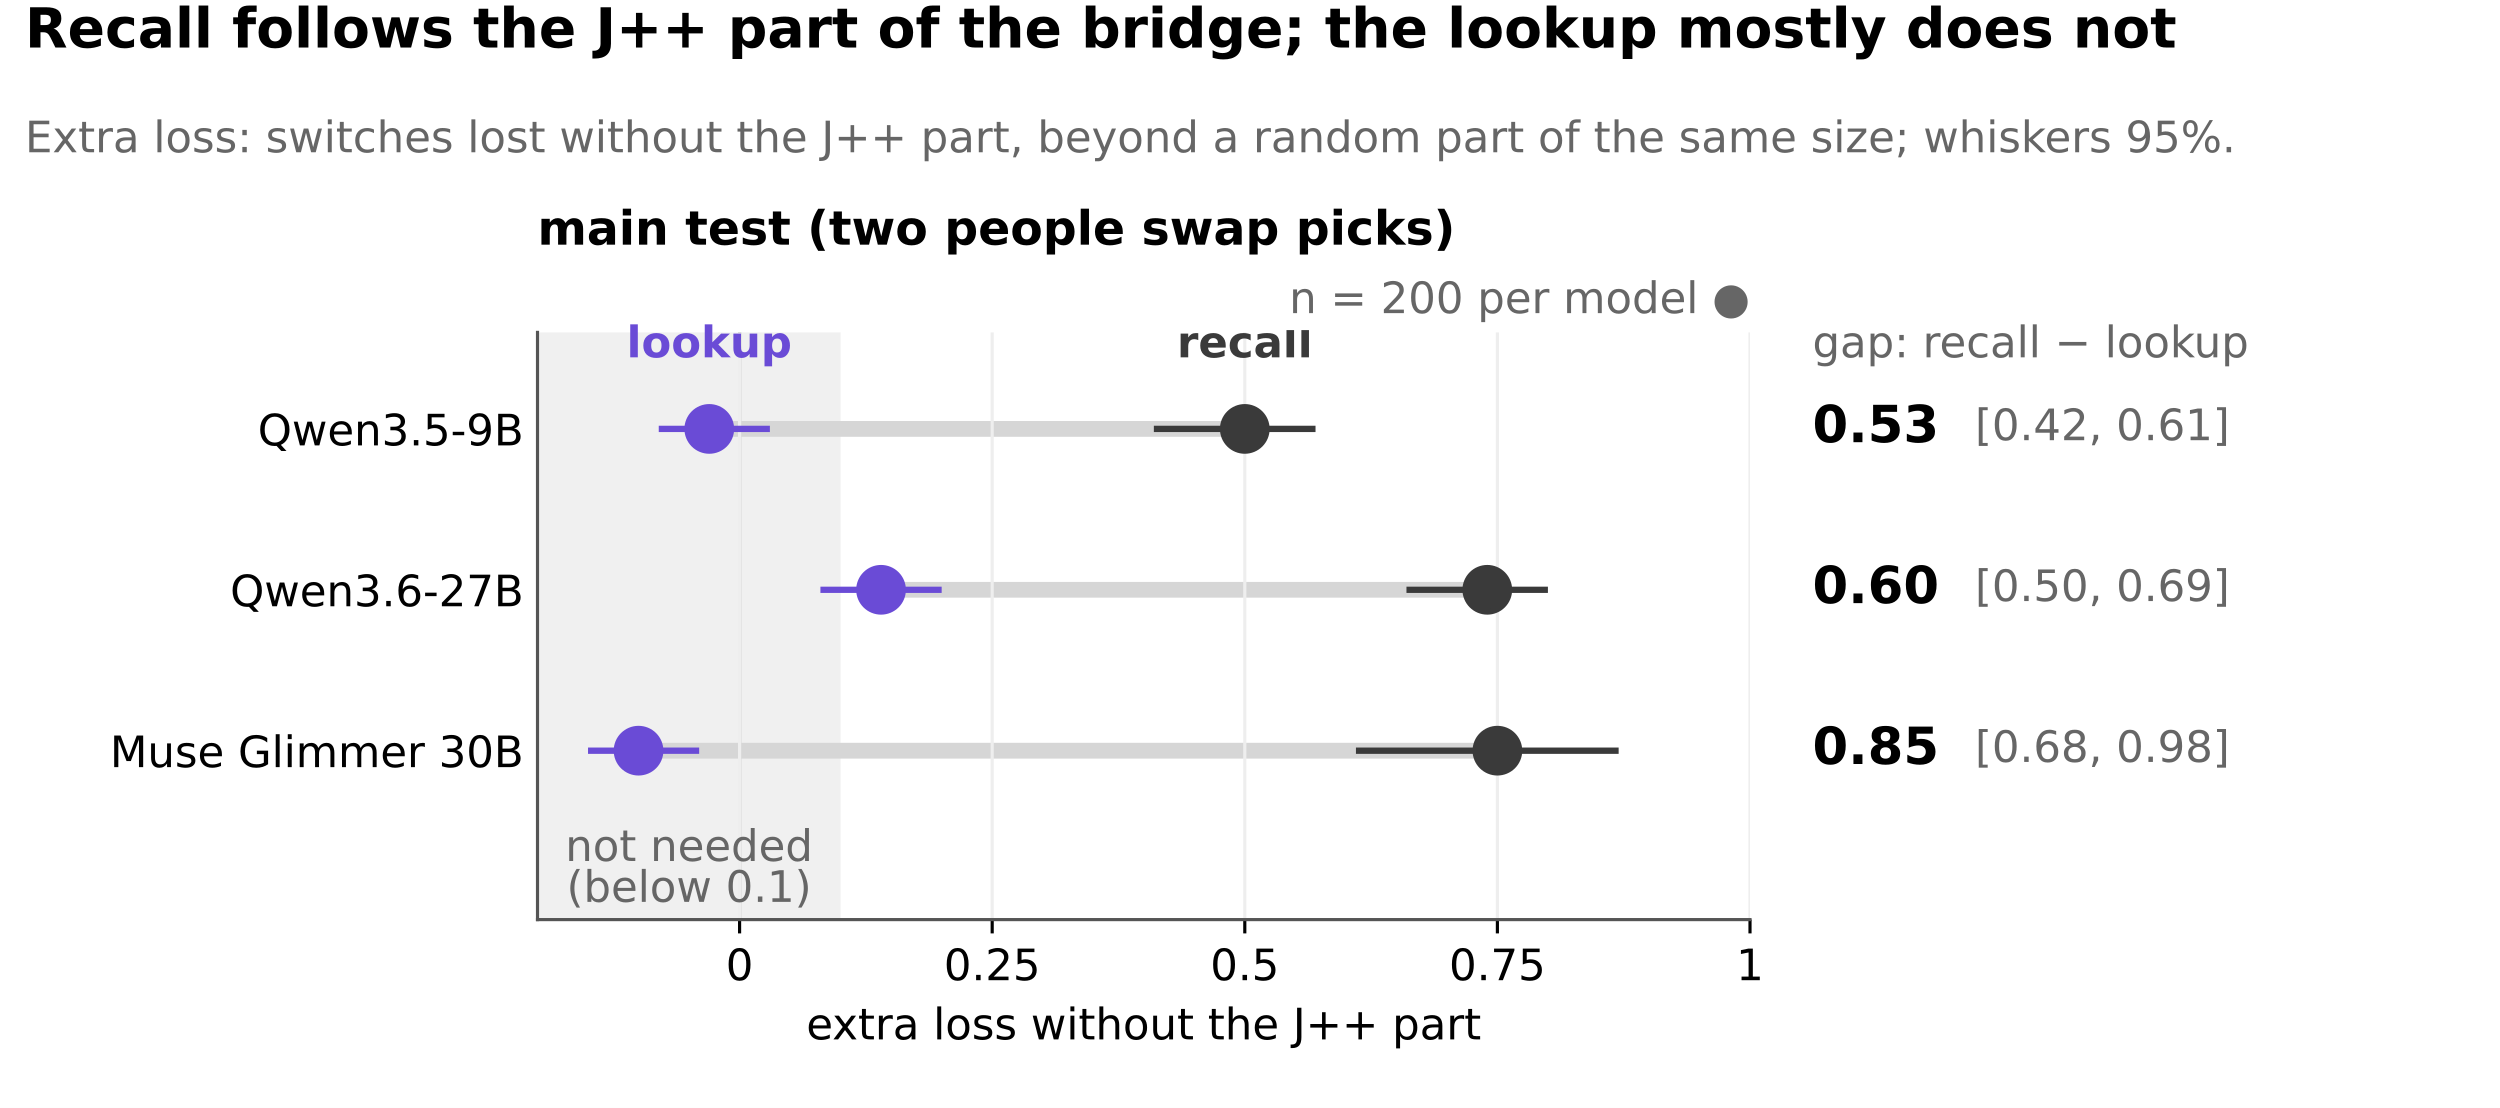
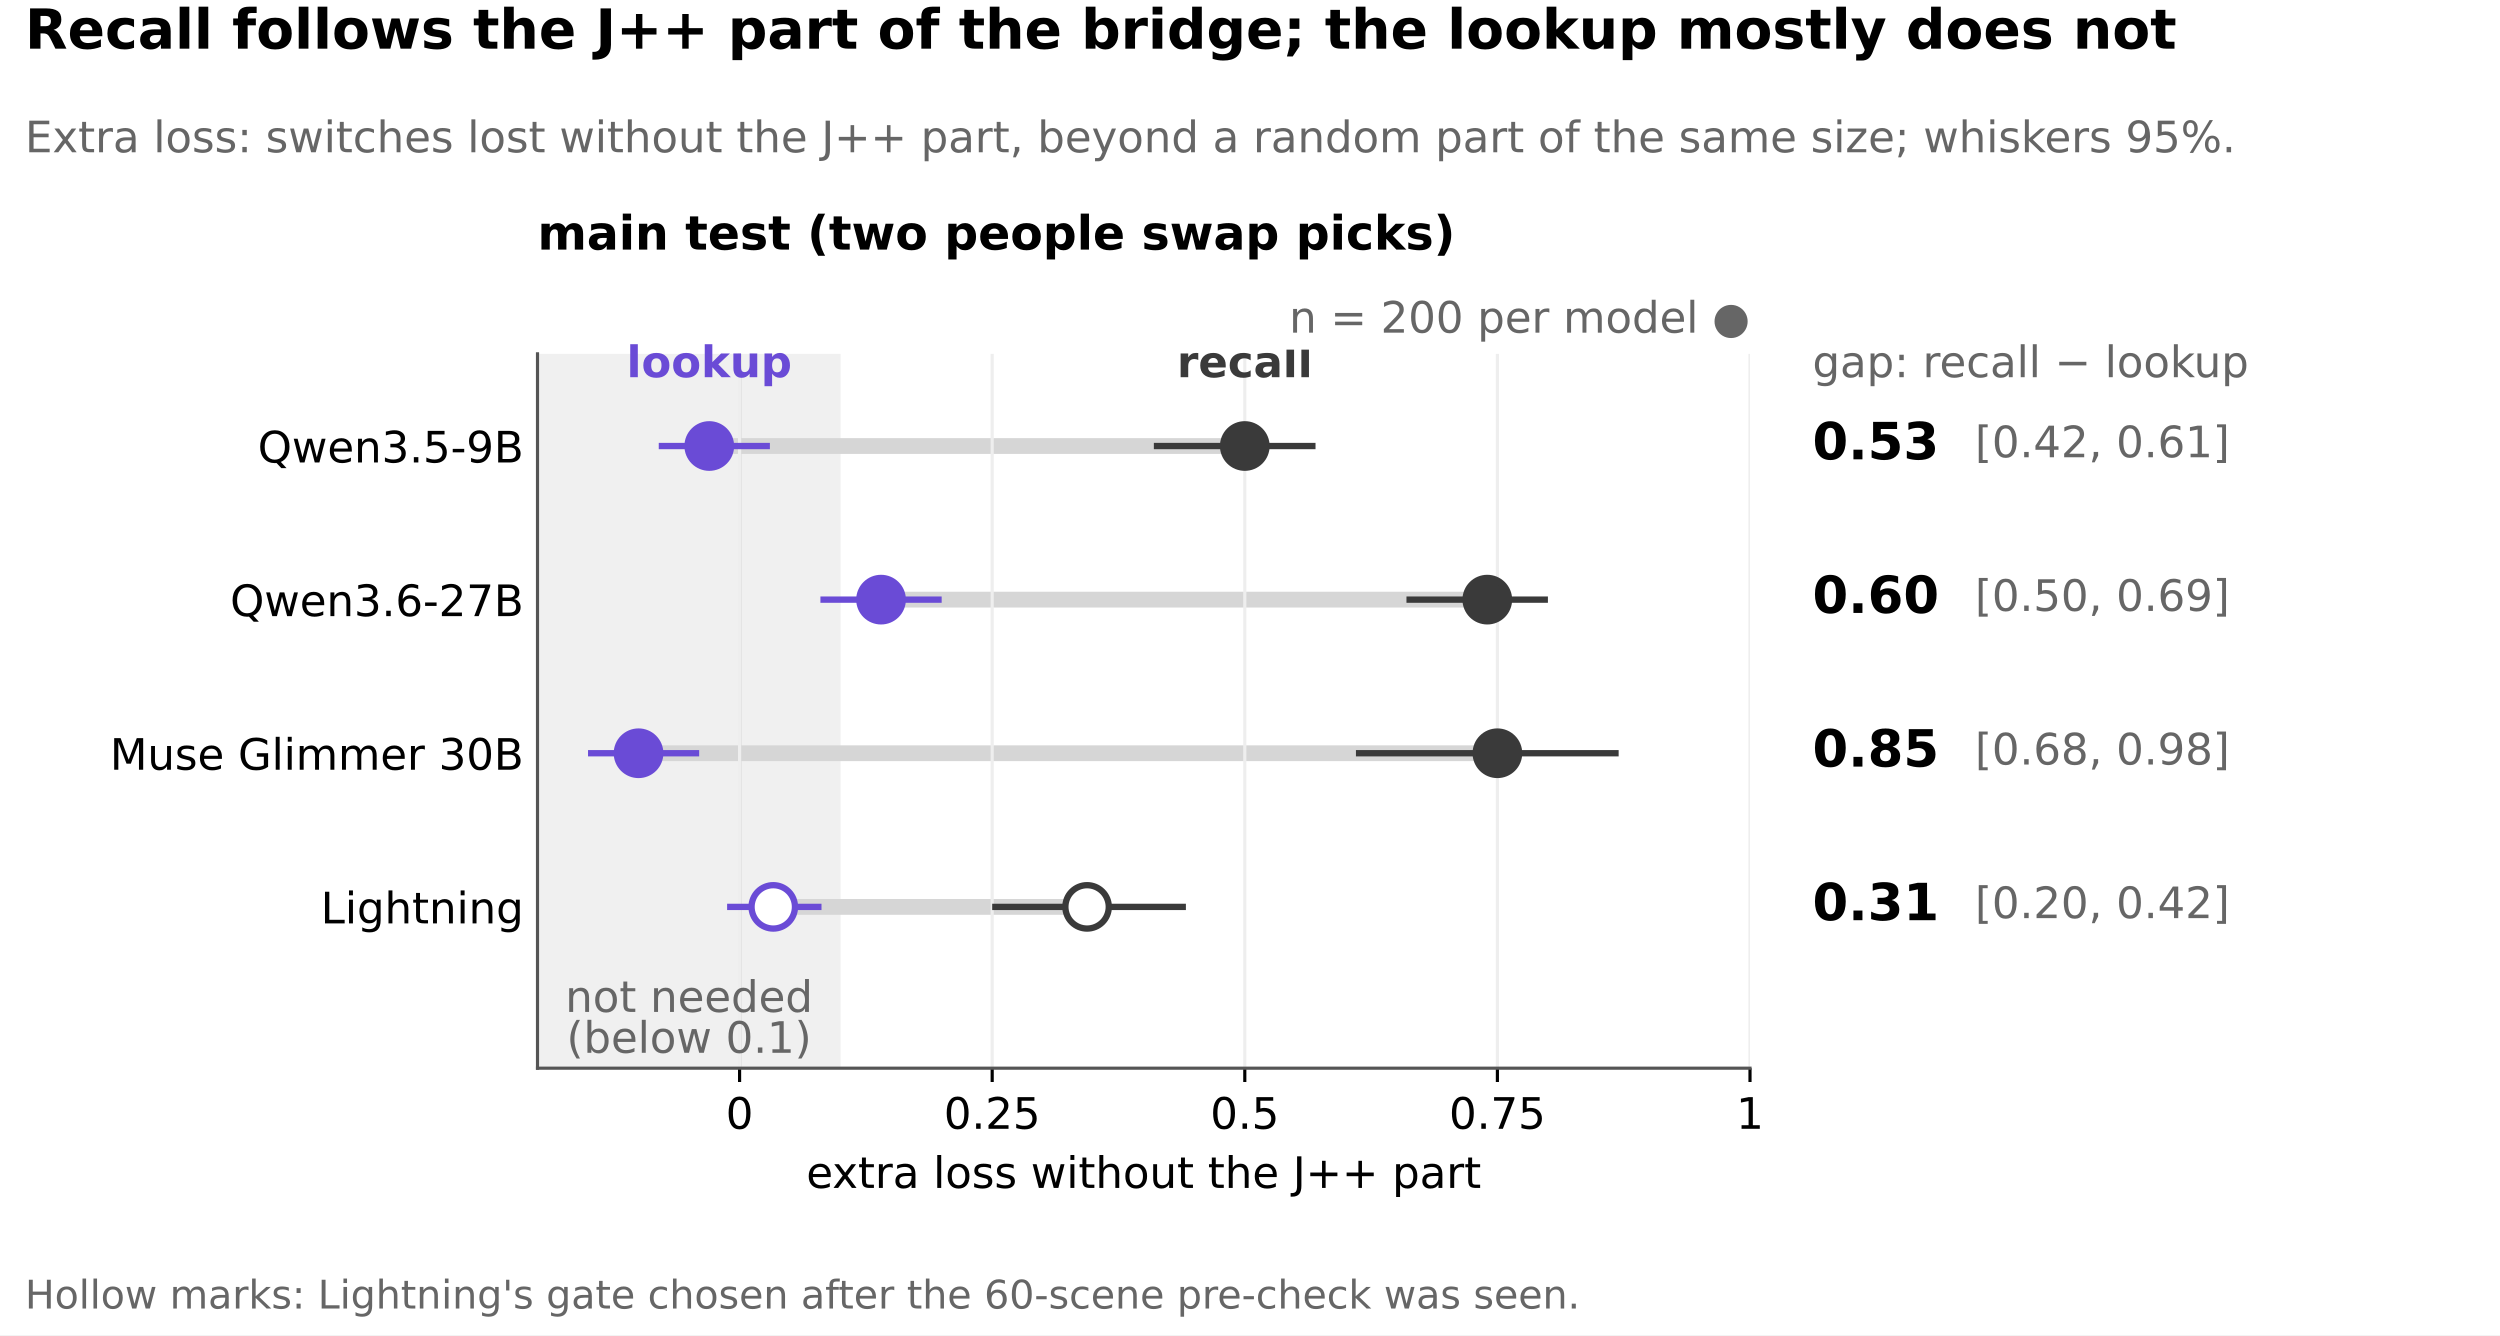
- <svg xmlns="http://www.w3.org/2000/svg" xmlns:xlink="http://www.w3.org/1999/xlink" width="633.6pt" height="280.8pt" viewBox="0 0 633.6 280.8" version="1.1">
+ <svg xmlns="http://www.w3.org/2000/svg" xmlns:xlink="http://www.w3.org/1999/xlink" width="633.6pt" height="338.4pt" viewBox="0 0 633.6 338.4" version="1.1">
  <defs>
    <style type="text/css">*{stroke-linejoin: round; stroke-linecap: butt}</style>
  </defs>
  <g id="figure_1">
    <g id="patch_1">
-       <path d="M 0 280.8  L 633.6 280.8  L 633.6 0  L 0 0  z " style="fill: #ffffff" />
+       <path d="M 0 338.4  L 633.6 338.4  L 633.6 0  L 0 0  z " style="fill: #ffffff" />
    </g>
    <g id="axes_1">
      <g id="patch_2">
-         <path d="M 136.224 233.064  L 443.52 233.064  L 443.52 84.24  L 136.224 84.24  z " style="fill: #ffffff" />
+         <path d="M 136.224 270.72  L 443.52 270.72  L 443.52 89.676  L 136.224 89.676  z " style="fill: #ffffff" />
      </g>
      <g id="patch_3">
-         <path d="M 136.224 233.064  L 213.048 233.064  L 213.048 84.24  L 136.224 84.24  z " clip-path="url(#p2a94fa64fc)" style="fill: #f0f0f0" />
+         <path d="M 136.224 270.72  L 213.048 270.72  L 213.048 89.676  L 136.224 89.676  z " clip-path="url(#p7e24c1a29e)" style="fill: #f0f0f0" />
      </g>
      <g id="line2d_1">
-         <path d="M 187.44 233.064  L 187.44 84.24  " clip-path="url(#p2a94fa64fc)" style="fill: none; stroke: #999999; stroke-width: 0.8; stroke-linecap: square" />
+         <path d="M 187.44 270.72  L 187.44 89.676  " clip-path="url(#p7e24c1a29e)" style="fill: none; stroke: #999999; stroke-width: 0.8; stroke-linecap: square" />
      </g>
      <g id="line2d_2">
-         <path d="M 179.758 108.704  L 315.48 108.704  " clip-path="url(#p2a94fa64fc)" style="fill: none; stroke: #d6d6d6; stroke-width: 4" />
+         <path d="M 179.758 113.037  L 315.48 113.037  " clip-path="url(#p7e24c1a29e)" style="fill: none; stroke: #d6d6d6; stroke-width: 4" />
      </g>
      <g id="line2d_3">
-         <path d="M 223.291 149.478  L 376.939 149.478  " clip-path="url(#p2a94fa64fc)" style="fill: none; stroke: #d6d6d6; stroke-width: 4" />
+         <path d="M 223.291 151.971  L 376.939 151.971  " clip-path="url(#p7e24c1a29e)" style="fill: none; stroke: #d6d6d6; stroke-width: 4" />
      </g>
      <g id="line2d_4">
-         <path d="M 161.832 190.252  L 379.5 190.252  " clip-path="url(#p2a94fa64fc)" style="fill: none; stroke: #d6d6d6; stroke-width: 4" />
+         <path d="M 161.832 190.905  L 379.5 190.905  " clip-path="url(#p7e24c1a29e)" style="fill: none; stroke: #d6d6d6; stroke-width: 4" />
+       </g>
+       <g id="line2d_5">
+         <path d="M 195.976 229.839  L 275.51 229.839  " clip-path="url(#p7e24c1a29e)" style="fill: none; stroke: #d6d6d6; stroke-width: 4" />
      </g>
      <g id="matplotlib.axis_1">
        <g id="xtick_1">
-           <g id="line2d_5">
-             <path d="M 187.44 233.064  L 187.44 84.24  " clip-path="url(#p2a94fa64fc)" style="fill: none; stroke: #eeeeee; stroke-width: 0.8; stroke-linecap: square" />
-           </g>
          <g id="line2d_6">
+             <path d="M 187.44 270.72  L 187.44 89.676  " clip-path="url(#p7e24c1a29e)" style="fill: none; stroke: #eeeeee; stroke-width: 0.8; stroke-linecap: square" />
+           </g>
+           <g id="line2d_7">
            <defs>
-               <path id="m8c0e826410" d="M 0 0  L 0 3.5  " style="stroke: #000000; stroke-width: 0.8" />
+               <path id="m376642a52e" d="M 0 0  L 0 3.5  " style="stroke: #000000; stroke-width: 0.8" />
            </defs>
            <g>
-               <use xlink:href="#m8c0e826410" x="187.44" y="233.064" style="stroke: #000000; stroke-width: 0.8" />
+               <use xlink:href="#m376642a52e" x="187.44" y="270.72" style="stroke: #000000; stroke-width: 0.8" />
            </g>
          </g>
          <g id="text_1">
-             <text style="font-size: 11px; font-family: 'DejaVu Sans'; text-anchor: middle" x="187.44" y="248.421" transform="rotate(-0 187.44 248.4214)">0</text>
+             <text style="font-size: 11px; font-family: 'DejaVu Sans'; text-anchor: middle" x="187.44" y="286.077" transform="rotate(-0 187.44 286.0774)">0</text>
          </g>
        </g>
        <g id="xtick_2">
-           <g id="line2d_7">
-             <path d="M 251.46 233.064  L 251.46 84.24  " clip-path="url(#p2a94fa64fc)" style="fill: none; stroke: #eeeeee; stroke-width: 0.8; stroke-linecap: square" />
-           </g>
          <g id="line2d_8">
-             <g>
-               <use xlink:href="#m8c0e826410" x="251.46" y="233.064" style="stroke: #000000; stroke-width: 0.8" />
+             <path d="M 251.46 270.72  L 251.46 89.676  " clip-path="url(#p7e24c1a29e)" style="fill: none; stroke: #eeeeee; stroke-width: 0.8; stroke-linecap: square" />
+           </g>
+           <g id="line2d_9">
+             <g>
+               <use xlink:href="#m376642a52e" x="251.46" y="270.72" style="stroke: #000000; stroke-width: 0.8" />
            </g>
          </g>
          <g id="text_2">
-             <text style="font-size: 11px; font-family: 'DejaVu Sans'; text-anchor: middle" x="251.46" y="248.421" transform="rotate(-0 251.46 248.4214)">0.25</text>
+             <text style="font-size: 11px; font-family: 'DejaVu Sans'; text-anchor: middle" x="251.46" y="286.077" transform="rotate(-0 251.46 286.0774)">0.25</text>
          </g>
        </g>
        <g id="xtick_3">
-           <g id="line2d_9">
-             <path d="M 315.48 233.064  L 315.48 84.24  " clip-path="url(#p2a94fa64fc)" style="fill: none; stroke: #eeeeee; stroke-width: 0.8; stroke-linecap: square" />
-           </g>
          <g id="line2d_10">
-             <g>
-               <use xlink:href="#m8c0e826410" x="315.48" y="233.064" style="stroke: #000000; stroke-width: 0.8" />
+             <path d="M 315.48 270.72  L 315.48 89.676  " clip-path="url(#p7e24c1a29e)" style="fill: none; stroke: #eeeeee; stroke-width: 0.8; stroke-linecap: square" />
+           </g>
+           <g id="line2d_11">
+             <g>
+               <use xlink:href="#m376642a52e" x="315.48" y="270.72" style="stroke: #000000; stroke-width: 0.8" />
            </g>
          </g>
          <g id="text_3">
-             <text style="font-size: 11px; font-family: 'DejaVu Sans'; text-anchor: middle" x="315.48" y="248.421" transform="rotate(-0 315.48 248.4214)">0.5</text>
+             <text style="font-size: 11px; font-family: 'DejaVu Sans'; text-anchor: middle" x="315.48" y="286.077" transform="rotate(-0 315.48 286.0774)">0.5</text>
          </g>
        </g>
        <g id="xtick_4">
-           <g id="line2d_11">
-             <path d="M 379.5 233.064  L 379.5 84.24  " clip-path="url(#p2a94fa64fc)" style="fill: none; stroke: #eeeeee; stroke-width: 0.8; stroke-linecap: square" />
-           </g>
          <g id="line2d_12">
-             <g>
-               <use xlink:href="#m8c0e826410" x="379.5" y="233.064" style="stroke: #000000; stroke-width: 0.8" />
+             <path d="M 379.5 270.72  L 379.5 89.676  " clip-path="url(#p7e24c1a29e)" style="fill: none; stroke: #eeeeee; stroke-width: 0.8; stroke-linecap: square" />
+           </g>
+           <g id="line2d_13">
+             <g>
+               <use xlink:href="#m376642a52e" x="379.5" y="270.72" style="stroke: #000000; stroke-width: 0.8" />
            </g>
          </g>
          <g id="text_4">
-             <text style="font-size: 11px; font-family: 'DejaVu Sans'; text-anchor: middle" x="379.5" y="248.421" transform="rotate(-0 379.5 248.4214)">0.75</text>
+             <text style="font-size: 11px; font-family: 'DejaVu Sans'; text-anchor: middle" x="379.5" y="286.077" transform="rotate(-0 379.5 286.0774)">0.75</text>
          </g>
        </g>
        <g id="xtick_5">
-           <g id="line2d_13">
-             <path d="M 443.52 233.064  L 443.52 84.24  " clip-path="url(#p2a94fa64fc)" style="fill: none; stroke: #eeeeee; stroke-width: 0.8; stroke-linecap: square" />
-           </g>
          <g id="line2d_14">
-             <g>
-               <use xlink:href="#m8c0e826410" x="443.52" y="233.064" style="stroke: #000000; stroke-width: 0.8" />
+             <path d="M 443.52 270.72  L 443.52 89.676  " clip-path="url(#p7e24c1a29e)" style="fill: none; stroke: #eeeeee; stroke-width: 0.8; stroke-linecap: square" />
+           </g>
+           <g id="line2d_15">
+             <g>
+               <use xlink:href="#m376642a52e" x="443.52" y="270.72" style="stroke: #000000; stroke-width: 0.8" />
            </g>
          </g>
          <g id="text_5">
-             <text style="font-size: 11px; font-family: 'DejaVu Sans'; text-anchor: middle" x="443.52" y="248.421" transform="rotate(-0 443.52 248.4214)">1</text>
+             <text style="font-size: 11px; font-family: 'DejaVu Sans'; text-anchor: middle" x="443.52" y="286.077" transform="rotate(-0 443.52 286.0774)">1</text>
          </g>
        </g>
        <g id="text_6">
-           <text style="font-size: 11px; font-family: 'DejaVu Sans'; text-anchor: middle" x="289.872" y="263.422" transform="rotate(-0 289.872 263.4223)">extra loss without the J++ part</text>
+           <text style="font-size: 11px; font-family: 'DejaVu Sans'; text-anchor: middle" x="289.872" y="301.078" transform="rotate(-0 289.872 301.0783)">extra loss without the J++ part</text>
        </g>
      </g>
      <g id="matplotlib.axis_2">
        <g id="ytick_1">
-           <g id="line2d_15" />
+           <g id="line2d_16" />
          <g id="text_7">
-             <text style="font-size: 11px; font-family: 'DejaVu Sans'; text-anchor: end" x="132.724" y="112.883" transform="rotate(-0 132.724 112.8829)">Qwen3.5-9B</text>
+             <text style="font-size: 11px; font-family: 'DejaVu Sans'; text-anchor: end" x="132.724" y="117.215" transform="rotate(-0 132.724 117.2152)">Qwen3.5-9B</text>
          </g>
        </g>
        <g id="ytick_2">
-           <g id="line2d_16" />
+           <g id="line2d_17" />
          <g id="text_8">
-             <text style="font-size: 11px; font-family: 'DejaVu Sans'; text-anchor: end" x="132.724" y="153.657" transform="rotate(-0 132.724 153.6566)">Qwen3.6-27B</text>
+             <text style="font-size: 11px; font-family: 'DejaVu Sans'; text-anchor: end" x="132.724" y="156.149" transform="rotate(-0 132.724 156.1494)">Qwen3.6-27B</text>
          </g>
        </g>
        <g id="ytick_3">
-           <g id="line2d_17" />
+           <g id="line2d_18" />
          <g id="text_9">
-             <text style="font-size: 11px; font-family: 'DejaVu Sans'; text-anchor: end" x="132.724" y="194.431" transform="rotate(-0 132.724 194.4308)">Muse Glimmer 30B</text>
-           </g>
-         </g>
-       </g>
-       <g id="line2d_18">
-         <path d="M 166.954 108.704  L 195.122 108.704  " clip-path="url(#p2a94fa64fc)" style="fill: none; stroke: #6a4bd6; stroke-width: 1.6" />
-       </g>
-       <g id="line2d_19">
-         <path d="M 292.433 108.704  L 333.406 108.704  " clip-path="url(#p2a94fa64fc)" style="fill: none; stroke: #3a3a3a; stroke-width: 1.6" />
+             <text style="font-size: 11px; font-family: 'DejaVu Sans'; text-anchor: end" x="132.724" y="195.084" transform="rotate(-0 132.724 195.084)">Muse Glimmer 30B</text>
+           </g>
+         </g>
+         <g id="ytick_4">
+           <g id="line2d_19" />
+           <g id="text_10">
+             <text style="font-size: 11px; font-family: 'DejaVu Sans'; text-anchor: end" x="132.724" y="234.018" transform="rotate(-0 132.724 234.0182)">Lightning</text>
+           </g>
+         </g>
      </g>
      <g id="line2d_20">
-         <path d="M 207.926 149.478  L 238.656 149.478  " clip-path="url(#p2a94fa64fc)" style="fill: none; stroke: #6a4bd6; stroke-width: 1.6" />
+         <path d="M 166.954 113.037  L 195.122 113.037  " clip-path="url(#p7e24c1a29e)" style="fill: none; stroke: #6a4bd6; stroke-width: 1.6" />
      </g>
      <g id="line2d_21">
-         <path d="M 356.453 149.478  L 392.304 149.478  " clip-path="url(#p2a94fa64fc)" style="fill: none; stroke: #3a3a3a; stroke-width: 1.6" />
+         <path d="M 292.433 113.037  L 333.406 113.037  " clip-path="url(#p7e24c1a29e)" style="fill: none; stroke: #3a3a3a; stroke-width: 1.6" />
      </g>
      <g id="line2d_22">
-         <path d="M 149.028 190.252  L 177.197 190.252  " clip-path="url(#p2a94fa64fc)" style="fill: none; stroke: #6a4bd6; stroke-width: 1.6" />
+         <path d="M 207.926 151.971  L 238.656 151.971  " clip-path="url(#p7e24c1a29e)" style="fill: none; stroke: #6a4bd6; stroke-width: 1.6" />
      </g>
      <g id="line2d_23">
-         <path d="M 343.649 190.252  L 410.23 190.252  " clip-path="url(#p2a94fa64fc)" style="fill: none; stroke: #3a3a3a; stroke-width: 1.6" />
+         <path d="M 356.453 151.971  L 392.304 151.971  " clip-path="url(#p7e24c1a29e)" style="fill: none; stroke: #3a3a3a; stroke-width: 1.6" />
+       </g>
+       <g id="line2d_24">
+         <path d="M 149.028 190.905  L 177.197 190.905  " clip-path="url(#p7e24c1a29e)" style="fill: none; stroke: #6a4bd6; stroke-width: 1.6" />
+       </g>
+       <g id="line2d_25">
+         <path d="M 343.649 190.905  L 410.23 190.905  " clip-path="url(#p7e24c1a29e)" style="fill: none; stroke: #3a3a3a; stroke-width: 1.6" />
+       </g>
+       <g id="line2d_26">
+         <path d="M 184.279 229.839  L 208.203 229.839  " clip-path="url(#p7e24c1a29e)" style="fill: none; stroke: #6a4bd6; stroke-width: 1.6" />
+       </g>
+       <g id="line2d_27">
+         <path d="M 251.46 229.839  L 300.555 229.839  " clip-path="url(#p7e24c1a29e)" style="fill: none; stroke: #3a3a3a; stroke-width: 1.6" />
      </g>
      <g id="patch_4">
-         <path d="M 136.224 233.064  L 136.224 84.24  " style="fill: none; stroke: #555555; stroke-width: 0.8; stroke-linejoin: miter; stroke-linecap: square" />
+         <path d="M 136.224 270.72  L 136.224 89.676  " style="fill: none; stroke: #555555; stroke-width: 0.8; stroke-linejoin: miter; stroke-linecap: square" />
      </g>
      <g id="patch_5">
-         <path d="M 136.224 233.064  L 443.52 233.064  " style="fill: none; stroke: #555555; stroke-width: 0.8; stroke-linejoin: miter; stroke-linecap: square" />
-       </g>
-       <g id="line2d_24">
-         <defs>
-           <path id="med1caa4b70" d="M 0 5.5  C 1.459 5.5 2.858 4.92 3.889 3.889  C 4.92 2.858 5.5 1.459 5.5 0  C 5.5 -1.459 4.92 -2.858 3.889 -3.889  C 2.858 -4.92 1.459 -5.5 0 -5.5  C -1.459 -5.5 -2.858 -4.92 -3.889 -3.889  C -4.92 -2.858 -5.5 -1.459 -5.5 0  C -5.5 1.459 -4.92 2.858 -3.889 3.889  C -2.858 4.92 -1.459 5.5 0 5.5  z " style="stroke: #6a4bd6; stroke-width: 1.6" />
-         </defs>
-         <g clip-path="url(#p2a94fa64fc)">
-           <use xlink:href="#med1caa4b70" x="179.758" y="108.704" style="fill: #6a4bd6; stroke: #6a4bd6; stroke-width: 1.6" />
-         </g>
-       </g>
-       <g id="line2d_25">
-         <defs>
-           <path id="mb99f4f2e23" d="M 0 5.5  C 1.459 5.5 2.858 4.92 3.889 3.889  C 4.92 2.858 5.5 1.459 5.5 0  C 5.5 -1.459 4.92 -2.858 3.889 -3.889  C 2.858 -4.92 1.459 -5.5 0 -5.5  C -1.459 -5.5 -2.858 -4.92 -3.889 -3.889  C -4.92 -2.858 -5.5 -1.459 -5.5 0  C -5.5 1.459 -4.92 2.858 -3.889 3.889  C -2.858 4.92 -1.459 5.5 0 5.5  z " style="stroke: #3a3a3a; stroke-width: 1.6" />
-         </defs>
-         <g clip-path="url(#p2a94fa64fc)">
-           <use xlink:href="#mb99f4f2e23" x="315.48" y="108.704" style="fill: #3a3a3a; stroke: #3a3a3a; stroke-width: 1.6" />
-         </g>
-       </g>
-       <g id="line2d_26">
-         <g clip-path="url(#p2a94fa64fc)">
-           <use xlink:href="#med1caa4b70" x="223.291" y="149.478" style="fill: #6a4bd6; stroke: #6a4bd6; stroke-width: 1.6" />
-         </g>
-       </g>
-       <g id="line2d_27">
-         <g clip-path="url(#p2a94fa64fc)">
-           <use xlink:href="#mb99f4f2e23" x="376.939" y="149.478" style="fill: #3a3a3a; stroke: #3a3a3a; stroke-width: 1.6" />
-         </g>
+         <path d="M 136.224 270.72  L 443.52 270.72  " style="fill: none; stroke: #555555; stroke-width: 0.8; stroke-linejoin: miter; stroke-linecap: square" />
      </g>
      <g id="line2d_28">
-         <g clip-path="url(#p2a94fa64fc)">
-           <use xlink:href="#med1caa4b70" x="161.832" y="190.252" style="fill: #6a4bd6; stroke: #6a4bd6; stroke-width: 1.6" />
+         <defs>
+           <path id="mb62e48be93" d="M 0 5.5  C 1.459 5.5 2.858 4.92 3.889 3.889  C 4.92 2.858 5.5 1.459 5.5 0  C 5.5 -1.459 4.92 -2.858 3.889 -3.889  C 2.858 -4.92 1.459 -5.5 0 -5.5  C -1.459 -5.5 -2.858 -4.92 -3.889 -3.889  C -4.92 -2.858 -5.5 -1.459 -5.5 0  C -5.5 1.459 -4.92 2.858 -3.889 3.889  C -2.858 4.92 -1.459 5.5 0 5.5  z " style="stroke: #6a4bd6; stroke-width: 1.6" />
+         </defs>
+         <g clip-path="url(#p7e24c1a29e)">
+           <use xlink:href="#mb62e48be93" x="179.758" y="113.037" style="fill: #6a4bd6; stroke: #6a4bd6; stroke-width: 1.6" />
        </g>
      </g>
      <g id="line2d_29">
-         <g clip-path="url(#p2a94fa64fc)">
-           <use xlink:href="#mb99f4f2e23" x="379.5" y="190.252" style="fill: #3a3a3a; stroke: #3a3a3a; stroke-width: 1.6" />
-         </g>
-       </g>
-       <g id="text_10">
-         <text style="font-weight: 700; font-size: 11px; font-family: 'DejaVu Sans'; text-anchor: middle; fill: #6a4bd6" x="179.758" y="90.568" transform="rotate(-0 179.7576 90.56764)">lookup</text>
+         <defs>
+           <path id="mdfc75ff544" d="M 0 5.5  C 1.459 5.5 2.858 4.92 3.889 3.889  C 4.92 2.858 5.5 1.459 5.5 0  C 5.5 -1.459 4.92 -2.858 3.889 -3.889  C 2.858 -4.92 1.459 -5.5 0 -5.5  C -1.459 -5.5 -2.858 -4.92 -3.889 -3.889  C -4.92 -2.858 -5.5 -1.459 -5.5 0  C -5.5 1.459 -4.92 2.858 -3.889 3.889  C -2.858 4.92 -1.459 5.5 0 5.5  z " style="stroke: #3a3a3a; stroke-width: 1.6" />
+         </defs>
+         <g clip-path="url(#p7e24c1a29e)">
+           <use xlink:href="#mdfc75ff544" x="315.48" y="113.037" style="fill: #3a3a3a; stroke: #3a3a3a; stroke-width: 1.6" />
+         </g>
+       </g>
+       <g id="line2d_30">
+         <g clip-path="url(#p7e24c1a29e)">
+           <use xlink:href="#mb62e48be93" x="223.291" y="151.971" style="fill: #6a4bd6; stroke: #6a4bd6; stroke-width: 1.6" />
+         </g>
+       </g>
+       <g id="line2d_31">
+         <g clip-path="url(#p7e24c1a29e)">
+           <use xlink:href="#mdfc75ff544" x="376.939" y="151.971" style="fill: #3a3a3a; stroke: #3a3a3a; stroke-width: 1.6" />
+         </g>
+       </g>
+       <g id="line2d_32">
+         <g clip-path="url(#p7e24c1a29e)">
+           <use xlink:href="#mb62e48be93" x="161.832" y="190.905" style="fill: #6a4bd6; stroke: #6a4bd6; stroke-width: 1.6" />
+         </g>
+       </g>
+       <g id="line2d_33">
+         <g clip-path="url(#p7e24c1a29e)">
+           <use xlink:href="#mdfc75ff544" x="379.5" y="190.905" style="fill: #3a3a3a; stroke: #3a3a3a; stroke-width: 1.6" />
+         </g>
+       </g>
+       <g id="line2d_34">
+         <defs>
+           <path id="m88604e491f" d="M 0 5.5  C 1.459 5.5 2.858 4.92 3.889 3.889  C 4.92 2.858 5.5 1.459 5.5 0  C 5.5 -1.459 4.92 -2.858 3.889 -3.889  C 2.858 -4.92 1.459 -5.5 0 -5.5  C -1.459 -5.5 -2.858 -4.92 -3.889 -3.889  C -4.92 -2.858 -5.5 -1.459 -5.5 0  C -5.5 1.459 -4.92 2.858 -3.889 3.889  C -2.858 4.92 -1.459 5.5 0 5.5  z " style="stroke: #6a4bd6; stroke-width: 1.6" />
+         </defs>
+         <g clip-path="url(#p7e24c1a29e)">
+           <use xlink:href="#m88604e491f" x="195.976" y="229.839" style="fill: #ffffff; stroke: #6a4bd6; stroke-width: 1.6" />
+         </g>
+       </g>
+       <g id="line2d_35">
+         <defs>
+           <path id="m8a06d1260d" d="M 0 5.5  C 1.459 5.5 2.858 4.92 3.889 3.889  C 4.92 2.858 5.5 1.459 5.5 0  C 5.5 -1.459 4.92 -2.858 3.889 -3.889  C 2.858 -4.92 1.459 -5.5 0 -5.5  C -1.459 -5.5 -2.858 -4.92 -3.889 -3.889  C -4.92 -2.858 -5.5 -1.459 -5.5 0  C -5.5 1.459 -4.92 2.858 -3.889 3.889  C -2.858 4.92 -1.459 5.5 0 5.5  z " style="stroke: #3a3a3a; stroke-width: 1.6" />
+         </defs>
+         <g clip-path="url(#p7e24c1a29e)">
+           <use xlink:href="#m8a06d1260d" x="275.51" y="229.839" style="fill: #ffffff; stroke: #3a3a3a; stroke-width: 1.6" />
+         </g>
      </g>
      <g id="text_11">
-         <text style="font-weight: 700; font-size: 11px; font-family: 'DejaVu Sans'; text-anchor: middle; fill: #3a3a3a" x="315.48" y="90.568" transform="rotate(-0 315.48 90.56764)">recall</text>
+         <text style="font-weight: 700; font-size: 11px; font-family: 'DejaVu Sans'; text-anchor: middle; fill: #6a4bd6" x="179.758" y="95.599" transform="rotate(-0 179.7576 95.59894)">lookup</text>
      </g>
      <g id="text_12">
-         <text style="font-size: 11px; font-family: 'DejaVu Sans'; fill: #666666" transform="translate(143.2594 218.2096)">not needed</text>
-         <text style="font-size: 11px; font-family: 'DejaVu Sans'; fill: #666666" transform="translate(143.5825 228.5625)">(below 0.1)</text>
+         <text style="font-weight: 700; font-size: 11px; font-family: 'DejaVu Sans'; text-anchor: middle; fill: #3a3a3a" x="315.48" y="95.599" transform="rotate(-0 315.48 95.59894)">recall</text>
      </g>
      <g id="text_13">
-         <text style="font-size: 11px; font-family: 'DejaVu Sans'; text-anchor: start; fill: #666666" x="459.36" y="90.568" transform="rotate(-0 459.36 90.56764)">gap: recall − lookup</text>
+         <text style="font-size: 11px; font-family: 'DejaVu Sans'; fill: #666666" transform="translate(143.2594 256.4727)">not needed</text>
+         <text style="font-size: 11px; font-family: 'DejaVu Sans'; fill: #666666" transform="translate(143.5825 266.8255)">(below 0.1)</text>
      </g>
      <g id="text_14">
-         <text style="font-weight: 700; font-size: 13px; font-family: 'DejaVu Sans'; text-anchor: start" x="459.36" y="112.081" transform="rotate(-0 459.36 112.0812)">0.53</text>
+         <text style="font-size: 11px; font-family: 'DejaVu Sans'; text-anchor: start; fill: #666666" x="459.36" y="95.599" transform="rotate(-0 459.36 95.59894)">gap: recall − lookup</text>
      </g>
      <g id="text_15">
-         <text style="font-size: 11px; font-family: 'DejaVu Sans'; text-anchor: start; fill: #666666" x="500.544" y="111.562" transform="rotate(-0 500.544 111.5621)">[0.42, 0.61]</text>
+         <text style="font-weight: 700; font-size: 13px; font-family: 'DejaVu Sans'; text-anchor: start" x="459.36" y="116.413" transform="rotate(-0 459.36 116.4135)">0.53</text>
      </g>
      <g id="text_16">
-         <text style="font-weight: 700; font-size: 13px; font-family: 'DejaVu Sans'; text-anchor: start" x="459.36" y="152.855" transform="rotate(-0 459.36 152.8549)">0.60</text>
+         <text style="font-size: 11px; font-family: 'DejaVu Sans'; text-anchor: start; fill: #666666" x="500.544" y="115.894" transform="rotate(-0 500.544 115.8944)">[0.42, 0.61]</text>
      </g>
      <g id="text_17">
-         <text style="font-size: 11px; font-family: 'DejaVu Sans'; text-anchor: start; fill: #666666" x="500.544" y="152.336" transform="rotate(-0 500.544 152.3358)">[0.50, 0.69]</text>
+         <text style="font-weight: 700; font-size: 13px; font-family: 'DejaVu Sans'; text-anchor: start" x="459.36" y="155.348" transform="rotate(-0 459.36 155.3477)">0.60</text>
      </g>
      <g id="text_18">
-         <text style="font-weight: 700; font-size: 13px; font-family: 'DejaVu Sans'; text-anchor: start" x="459.36" y="193.629" transform="rotate(-0 459.36 193.6286)">0.85</text>
+         <text style="font-size: 11px; font-family: 'DejaVu Sans'; text-anchor: start; fill: #666666" x="500.544" y="154.829" transform="rotate(-0 500.544 154.8286)">[0.50, 0.69]</text>
      </g>
      <g id="text_19">
-         <text style="font-size: 11px; font-family: 'DejaVu Sans'; text-anchor: start; fill: #666666" x="500.544" y="193.109" transform="rotate(-0 500.544 193.1095)">[0.68, 0.98]</text>
+         <text style="font-weight: 700; font-size: 13px; font-family: 'DejaVu Sans'; text-anchor: start" x="459.36" y="194.282" transform="rotate(-0 459.36 194.2819)">0.85</text>
      </g>
      <g id="text_20">
-         <text style="font-weight: 700; font-size: 12px; font-family: 'DejaVu Sans'; text-anchor: start" x="136.224" y="62.01" transform="rotate(-0 136.224 62.01007)">main test (two people swap picks)</text>
+         <text style="font-size: 11px; font-family: 'DejaVu Sans'; text-anchor: start; fill: #666666" x="500.544" y="193.763" transform="rotate(-0 500.544 193.7628)">[0.68, 0.98]</text>
      </g>
      <g id="text_21">
+         <text style="font-weight: 700; font-size: 13px; font-family: 'DejaVu Sans'; text-anchor: start" x="459.36" y="233.216" transform="rotate(-0 459.36 233.216)">0.31</text>
+       </g>
+       <g id="text_22">
+         <text style="font-size: 11px; font-family: 'DejaVu Sans'; text-anchor: start; fill: #666666" x="500.544" y="232.697" transform="rotate(-0 500.544 232.6969)">[0.20, 0.42]</text>
+       </g>
+       <g id="text_23">
+         <text style="font-weight: 700; font-size: 12px; font-family: 'DejaVu Sans'; text-anchor: start" x="136.224" y="63.257" transform="rotate(-0 136.224 63.25747)">main test (two people swap picks)</text>
+       </g>
+       <g id="text_24">
        <g id="patch_6">
-           <path d="M 321.585 83.658  L 445.17 83.658  L 445.17 69.357  L 321.585 69.357  z " style="fill: #ffffff" />
-         </g>
-         <text style="font-size: 11px; font-family: 'DejaVu Sans'; text-anchor: end; fill: #666666" x="443.52" y="79.365" transform="rotate(-0 443.52 79.36506)">n = 200 per model  ●</text>
-       </g>
-     </g>
-     <g id="text_22">
-       <text style="font-weight: 700; font-size: 14px; font-family: 'DejaVu Sans'; text-anchor: start" x="6.336" y="12.042" transform="rotate(-0 6.336 12.04181)">Recall follows the J++ part of the bridge; the lookup mostly does not</text>
-     </g>
-     <g id="text_23">
+           <path d="M 321.585 88.61  L 445.17 88.61  L 445.17 74.309  L 321.585 74.309  z " style="fill: #ffffff" />
+         </g>
+         <text style="font-size: 11px; font-family: 'DejaVu Sans'; text-anchor: end; fill: #666666" x="443.52" y="84.318" transform="rotate(-0 443.52 84.31776)">n = 200 per model  ●</text>
+       </g>
+     </g>
+     <g id="text_25">
+       <text style="font-weight: 700; font-size: 14px; font-family: 'DejaVu Sans'; text-anchor: start" x="6.336" y="12.33" transform="rotate(-0 6.336 12.32981)">Recall follows the J++ part of the bridge; the lookup mostly does not</text>
+     </g>
+     <g id="text_26">
      <text style="font-size: 11px; font-family: 'DejaVu Sans'; text-anchor: start; fill: #666666" x="6.336" y="38.598" transform="rotate(-0 6.336 38.59828)">Extra loss: switches lost without the J++ part, beyond a random part of the same size; whiskers 95%.</text>
+     </g>
+     <g id="text_27">
+       <text style="font-size: 10px; font-family: 'DejaVu Sans'; text-anchor: start; fill: #666666" x="6.336" y="331.632" transform="rotate(-0 6.336 331.632)">Hollow marks: Lightning's gate chosen after the 60-scene pre-check was seen.</text>
    </g>
  </g>
  <defs>
-     <clipPath id="p2a94fa64fc">
-       <rect x="136.224" y="84.24" width="307.296" height="148.824" />
+     <clipPath id="p7e24c1a29e">
+       <rect x="136.224" y="89.676" width="307.296" height="181.044" />
    </clipPath>
  </defs>
</svg>
